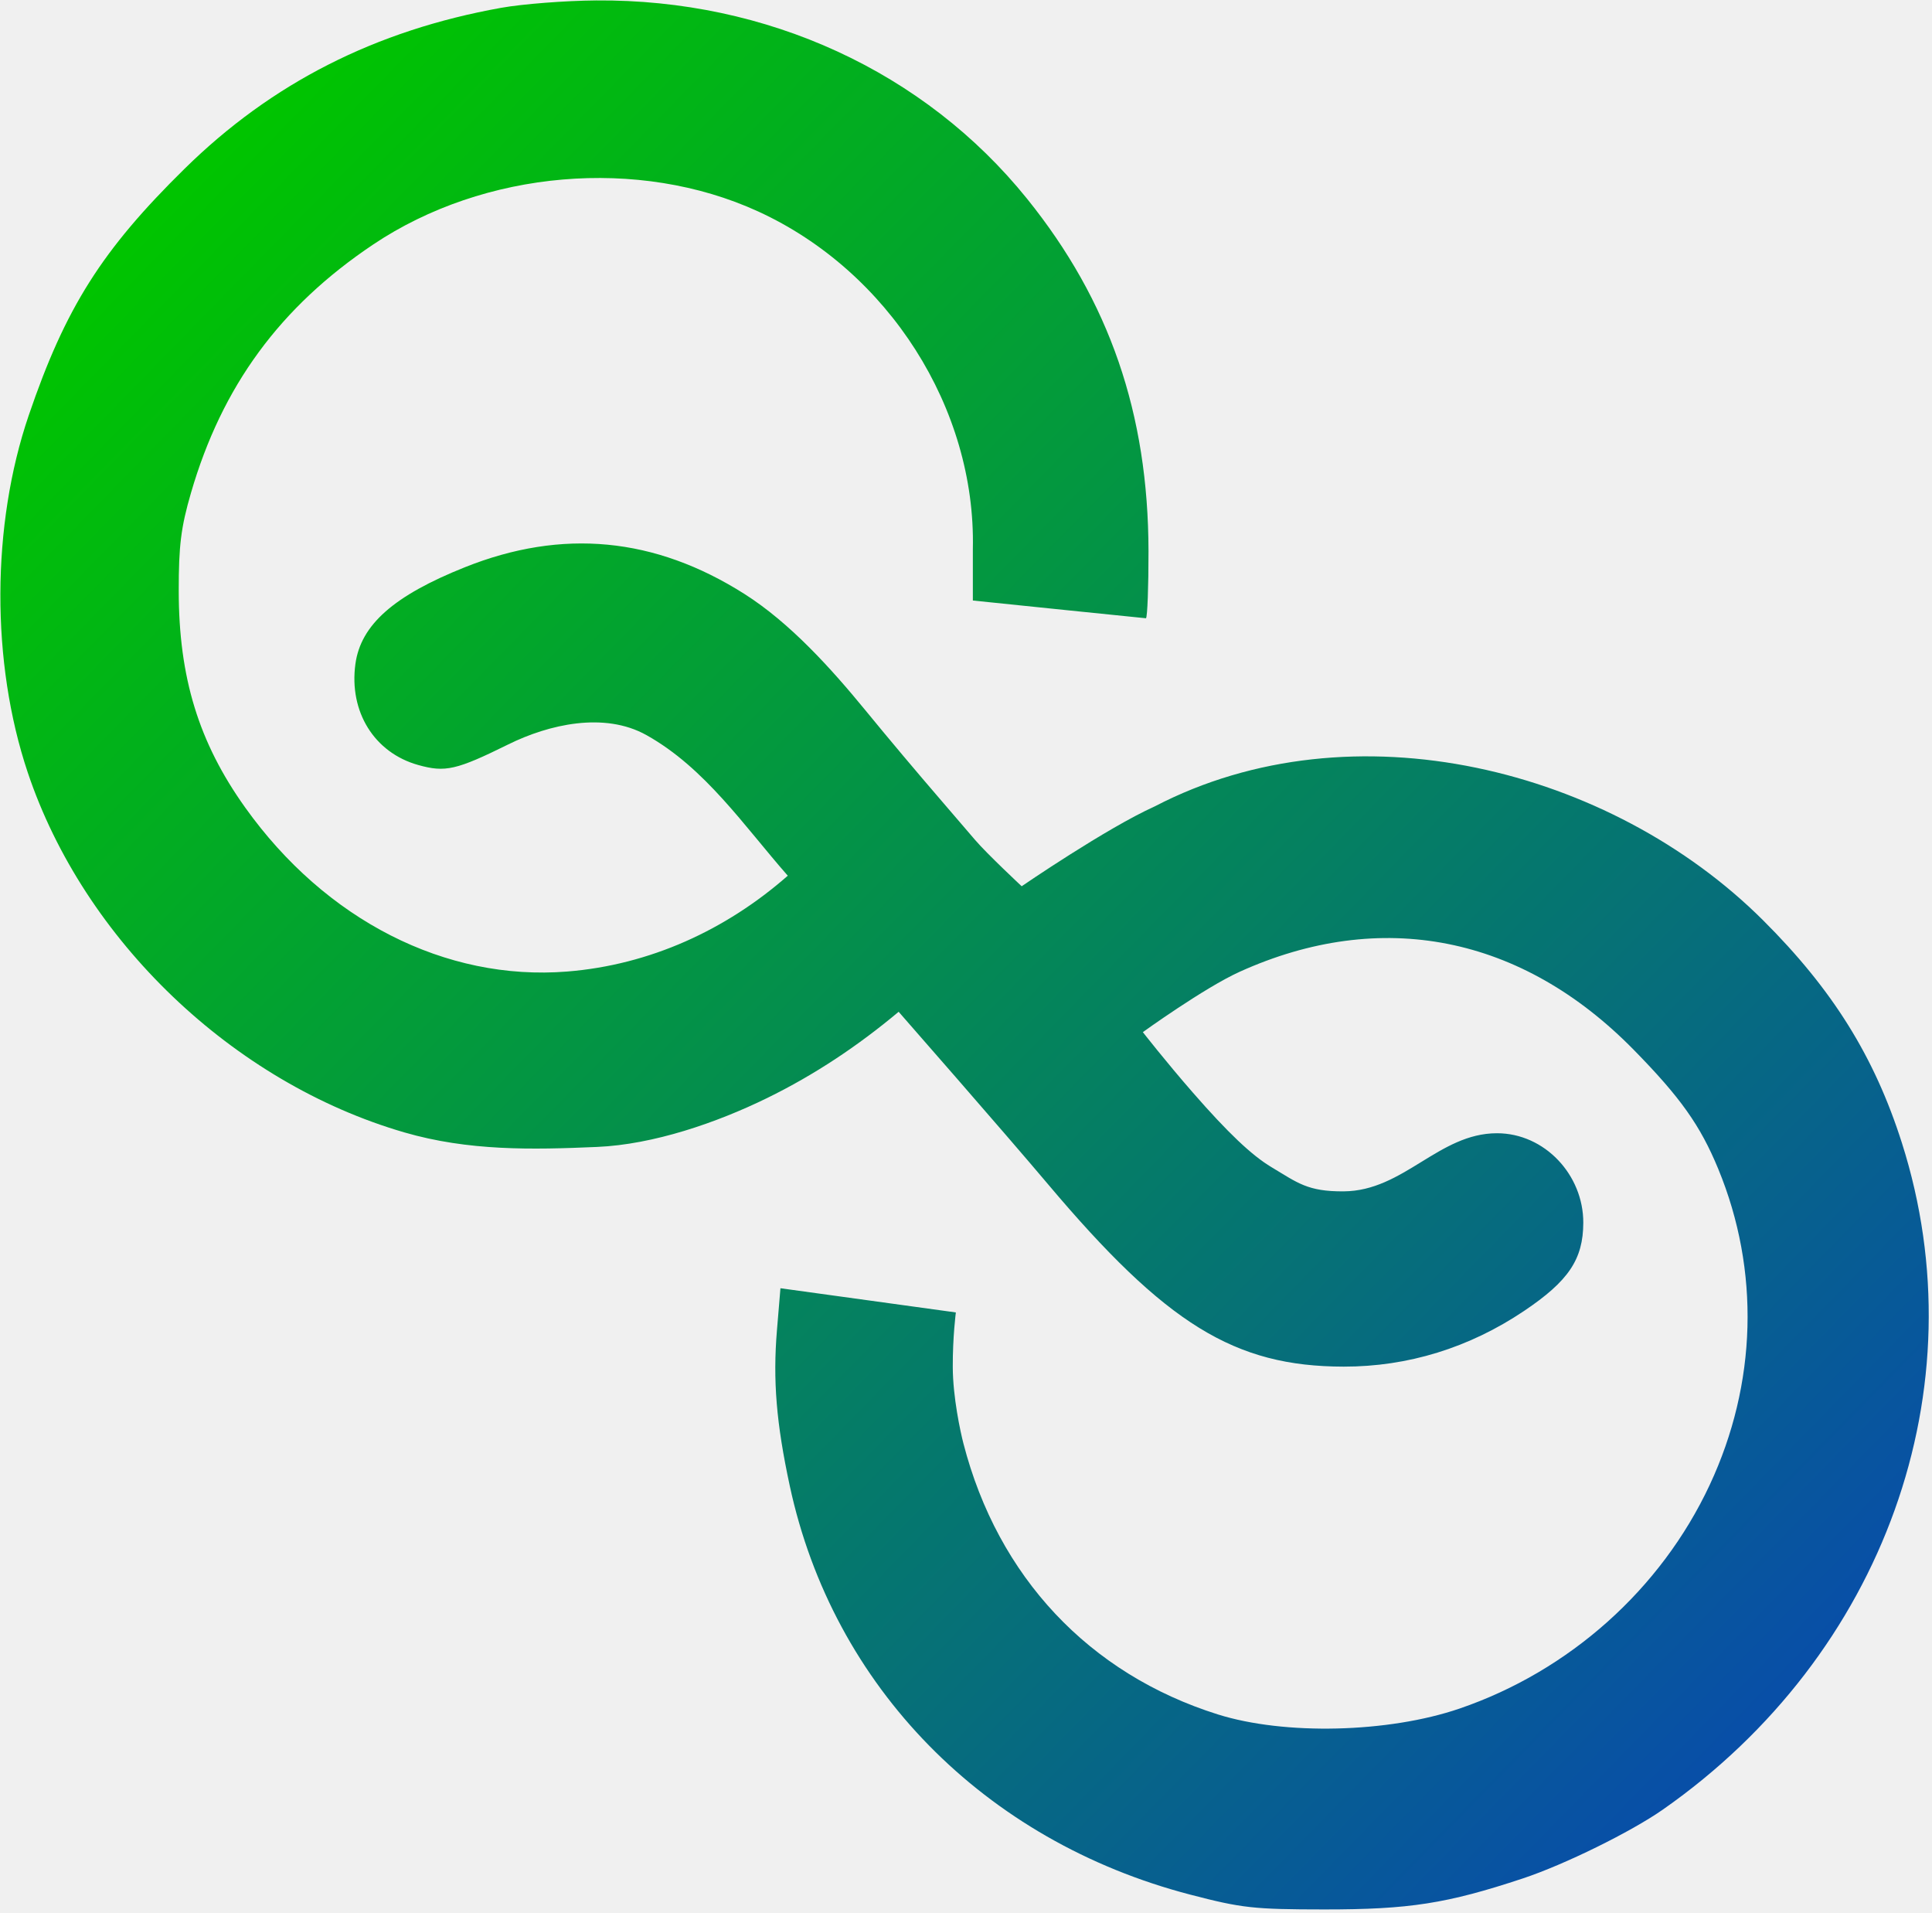
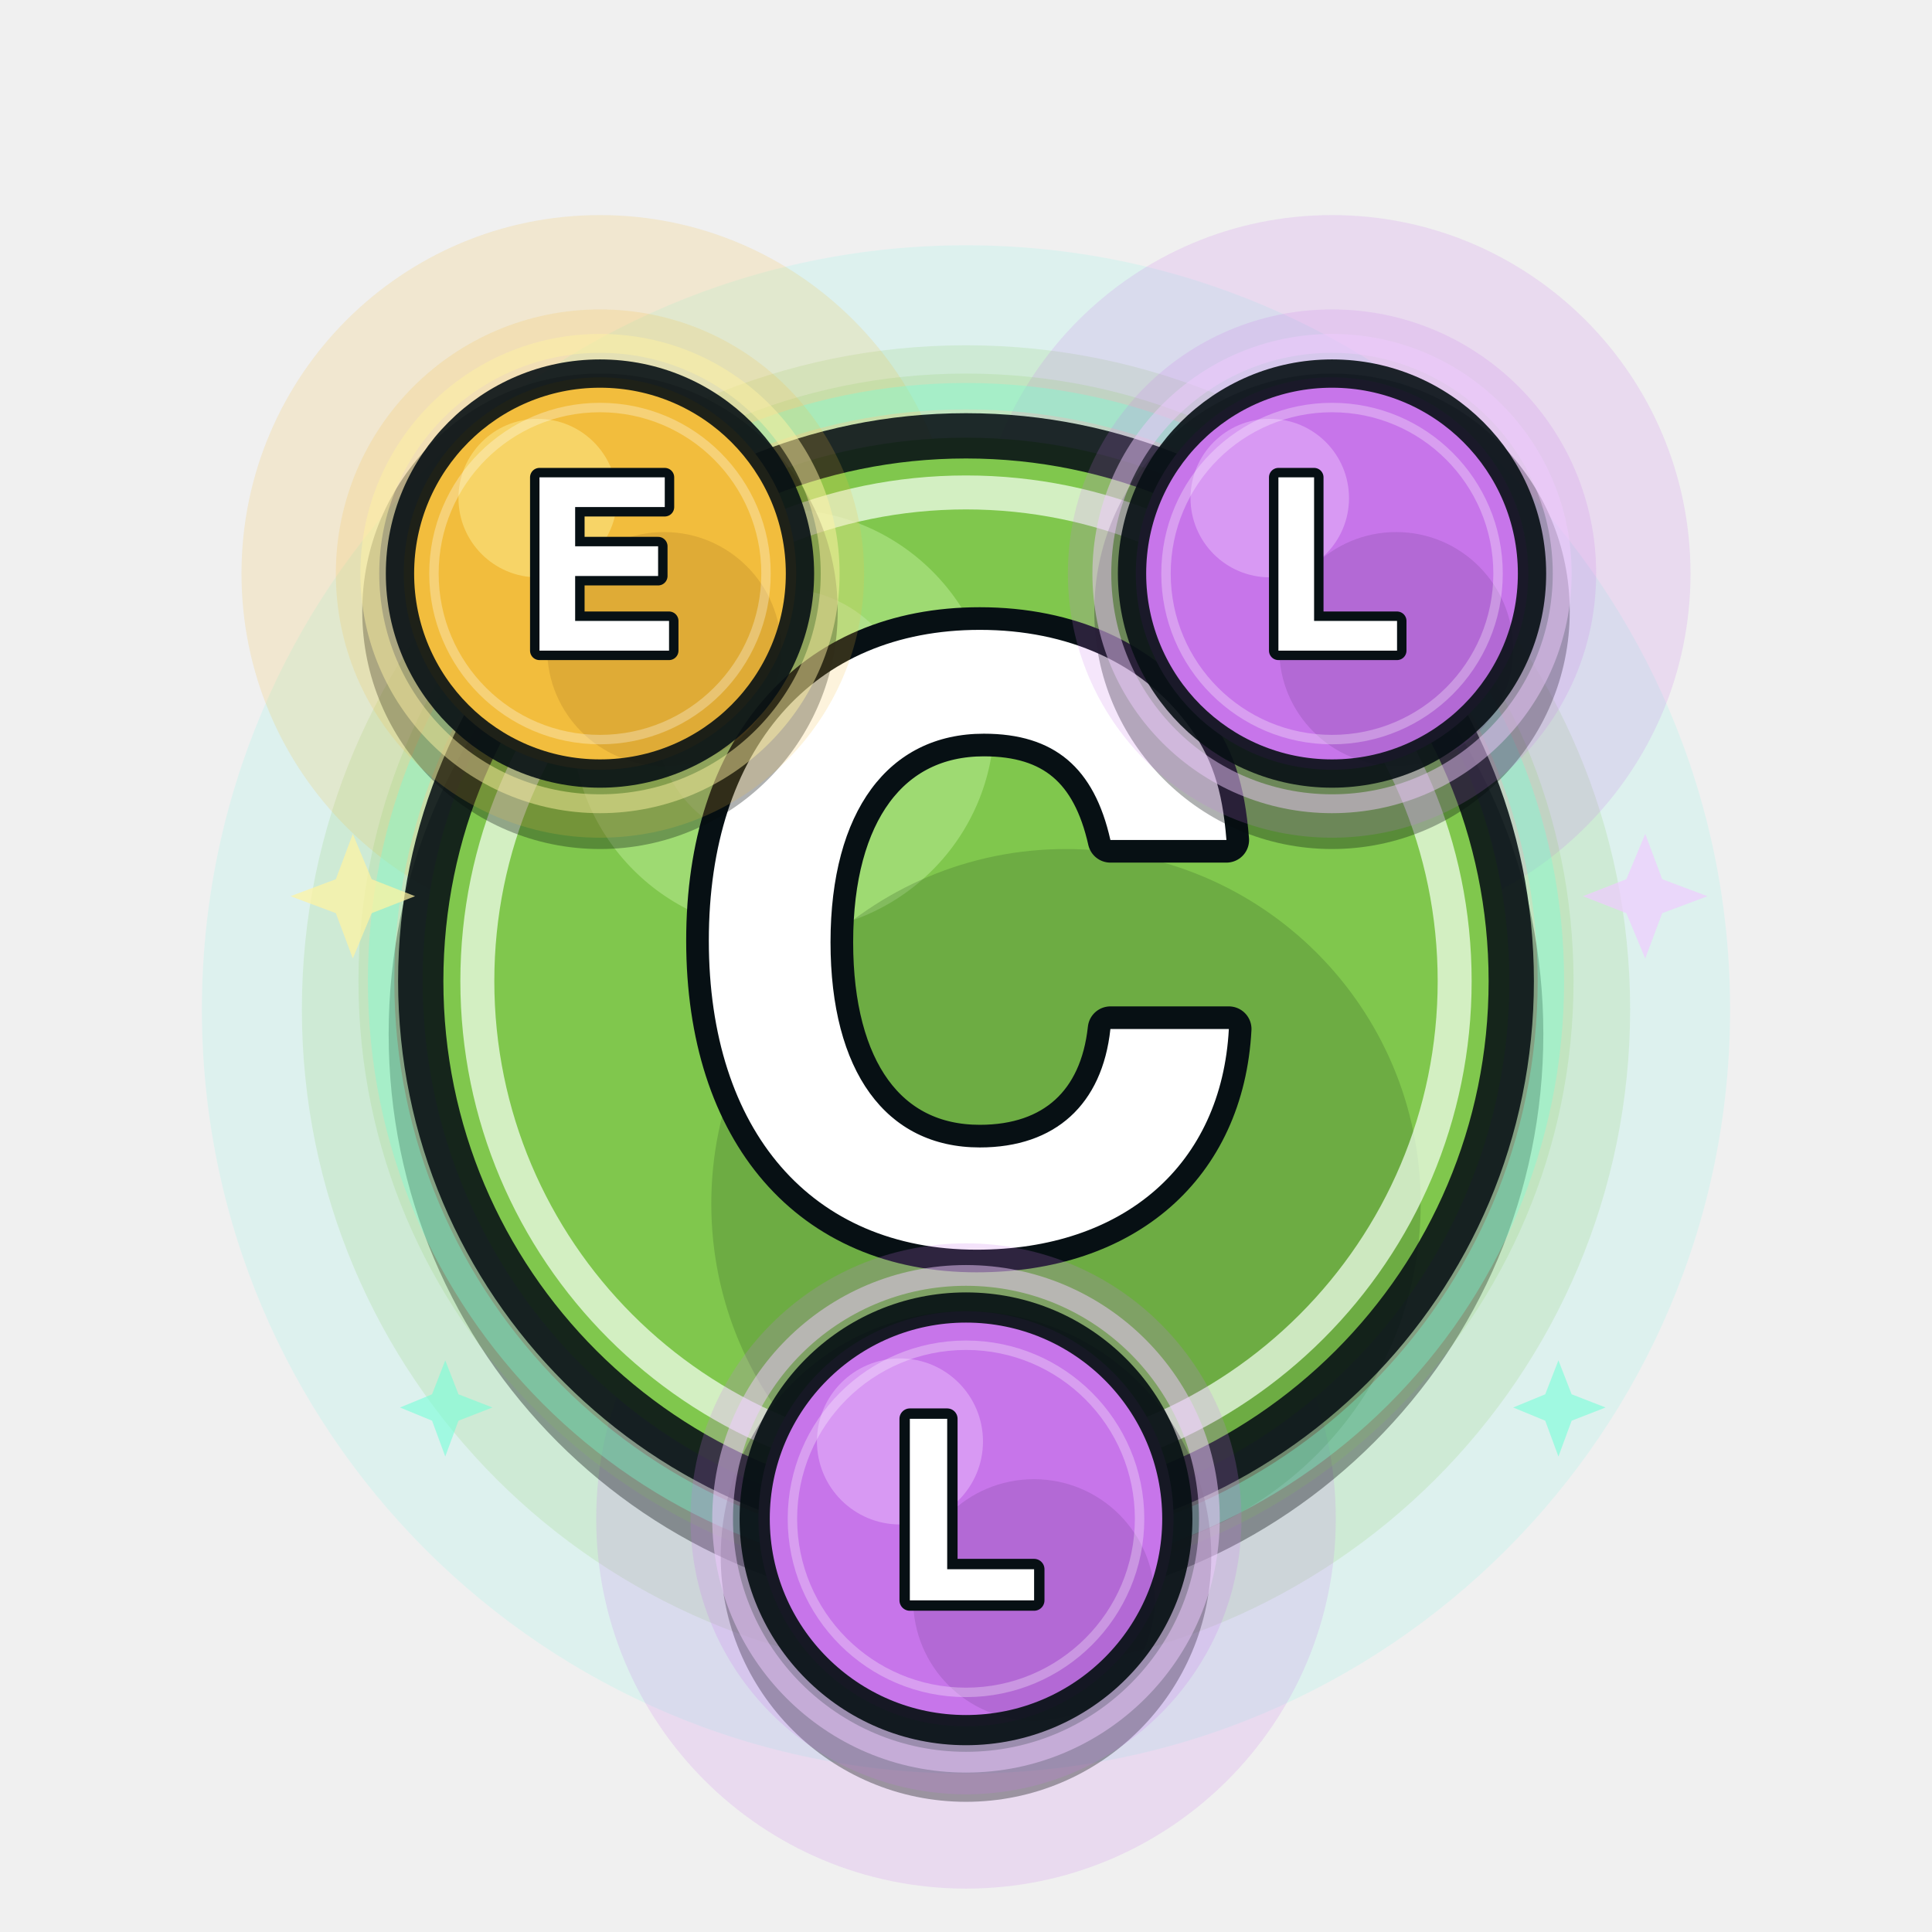
- <svg xmlns="http://www.w3.org/2000/svg" width="399" height="395" viewBox="0 0 399 395" fill="none">
-   <path fill-rule="evenodd" clip-rule="evenodd" d="M103.5 1.615C77.521 6.275 56.124 17.147 38.139 34.825C21.026 51.646 13.518 63.522 5.936 85.76C-1.8 108.45 -1.88 136.816 5.728 159.5C17.344 194.136 48.129 223.556 83.5 233.825C96.768 237.677 109.833 237.414 123.308 236.828C134.969 236.325 147.985 231.835 158.38 226.755C168.219 221.946 177.222 215.931 185.591 208.92C185.591 208.92 207.251 233.633 216.414 244.5C240.81 273.433 254.958 282.163 277.5 282.191C290.762 282.208 303.42 278.303 314.733 270.706C323.948 264.518 326.959 260.039 326.984 252.484C327.015 242.614 319.019 234 309.157 234C297.129 234 289.9 245.915 277.5 246C270.047 246.052 268.002 244.246 262.58 241C258.498 238.556 253.605 233.916 246.367 225.622C240.665 219.089 236.024 213.122 236.024 213.122C236.024 213.122 248.745 203.952 256 200.668C285.246 187.43 314.244 193.168 337.406 216.778C347.051 226.609 351.144 232.377 354.851 241.358C363.51 262.339 362.876 285.709 353.08 306.642C343.01 328.163 324.124 345.036 301.412 352.803C286.734 357.823 265.29 358.338 251.5 354.002C224.911 345.64 206.091 325.6 198.97 298.064C198.339 295.624 196.798 288.537 196.769 282.314C196.739 276.091 197.405 271 197.405 271L161.179 266.005L160.459 274.646C159.594 285.028 160.325 293.898 163.11 306.837C172.028 348.264 203.236 380.116 245.773 391.207C256.475 393.997 258.899 394.265 273.5 394.275C291.036 394.287 298.821 393.071 314.5 387.873C323.073 385.031 336.812 378.275 343.427 373.649C389.137 341.682 408.893 286.588 392.784 236C387.103 218.16 378.461 204.312 364.062 189.974C332.653 158.7 279.437 145.213 238.5 166.5C228.5 171 211 183 211 183C211 183 203.826 176.303 201.379 173.438C200 171.822 196.933 168.25 194.564 165.5C189.115 159.176 183.565 152.578 178.685 146.62C171.728 138.131 163.191 128.631 153.723 122.631C135.232 110.914 116.118 109.091 96.007 117.127C81.32 122.996 74.508 129.015 73.4 137.101C72.047 146.971 77.301 155.424 86.365 157.962C91.968 159.531 94.239 159.011 105 153.697C113.336 149.582 124.79 146.923 133.5 151.788C145.612 158.55 153.655 170.538 162.694 180.823C149.914 192.035 134.213 199.245 117.119 200.611C92 202.618 67.229 189.995 50.625 166.727C41.03 153.281 36.925 139.892 36.912 122C36.905 112.634 37.374 108.882 39.439 101.781C45.855 79.71 57.848 63.363 77.074 50.484C100.022 35.112 131.912 32.372 156.559 43.655C183.505 55.992 201.553 84.339 200.915 113.327V124C204.897 124.432 236.671 127.663 236.671 127.663C236.967 127.367 237.2 121.134 237.189 113.812C237.145 85.418 229.122 62.138 212.104 41.03C190.944 14.786 158.409 -0.183 123.119 0.09C116.729 0.139 107.9 0.825 103.5 1.615Z" fill="url(#paint0_linear_25_139)" />
+ <svg xmlns="http://www.w3.org/2000/svg" width="1024" height="1024" viewBox="0 0 1024 1024" role="img" aria-labelledby="title desc">
  <defs>
-     <linearGradient id="paint0_linear_25_139" x1="39.5" y1="37.5" x2="362.5" y2="353.5" gradientUnits="userSpaceOnUse">
-       <stop stop-color="#00C400" />
-       <stop offset="1" stop-color="#084FA7" />
-     </linearGradient>
+     <style>
+       .label {
+         font-family: Helvetica, Arial, sans-serif;
+         font-weight: 900;
+         text-anchor: middle;
+         dominant-baseline: central;
+         fill: #ffffff;
+         stroke: #071014;
+         stroke-linejoin: round;
+         paint-order: stroke fill;
+       }
+       .soft-ring { fill: none; stroke-linecap: round; }
+     </style>
  </defs>
+   <g id="glow" opacity="1">
+     <circle cx="512" cy="535" r="405" fill="#36ffe5" opacity="0.10" />
+     <circle cx="512" cy="535" r="352" fill="#80c74d" opacity="0.16" />
+     <circle cx="318" cy="304" r="190" fill="#f2bd3d" opacity="0.18" />
+     <circle cx="706" cy="304" r="190" fill="#c775ea" opacity="0.18" />
+     <circle cx="512" cy="805" r="196" fill="#c775ea" opacity="0.18" />
+   </g>
+   <g id="links" opacity="0.86">
+     <path d="M392 382 C355 350 334 330 318 304" fill="none" stroke="#f2bd3d" stroke-width="34" stroke-linecap="round" opacity="0.24" />
+     <path d="M632 382 C669 350 690 330 706 304" fill="none" stroke="#c775ea" stroke-width="34" stroke-linecap="round" opacity="0.24" />
+     <path d="M512 660 C512 708 512 756 512 805" fill="none" stroke="#c775ea" stroke-width="34" stroke-linecap="round" opacity="0.24" />
+     <path d="M392 382 C355 350 334 330 318 304" fill="none" stroke="#ffffff" stroke-width="10" stroke-linecap="round" opacity="0.22" />
+     <path d="M632 382 C669 350 690 330 706 304" fill="none" stroke="#ffffff" stroke-width="10" stroke-linecap="round" opacity="0.22" />
+     <path d="M512 660 C512 708 512 756 512 805" fill="none" stroke="#ffffff" stroke-width="10" stroke-linecap="round" opacity="0.22" />
+   </g>
+   <g id="cell">
+     <circle cx="512" cy="548" r="306" fill="#02090a" opacity="0.36" />
+     <circle cx="512" cy="520" r="322" fill="#80c74d" opacity="0.16" />
+     <circle cx="512" cy="520" r="288" fill="#80c74d" />
+     <circle cx="415" cy="382" r="112" fill="#d8ffb8" opacity="0.34" />
+     <circle cx="565" cy="638" r="188" fill="#375f25" opacity="0.26" />
+     <circle cx="512" cy="520" r="289" fill="none" stroke="#071014" stroke-width="24" opacity="0.88" />
+     <circle cx="512" cy="520" r="259" fill="none" stroke="#f2fff0" stroke-width="18" opacity="0.72" />
+     <circle cx="512" cy="520" r="310" fill="none" stroke="#74ffd6" stroke-width="14" opacity="0.36" />
+     <circle cx="415" cy="380" r="68" fill="#ffffff" opacity="0.18" />
+     <text x="512" y="554" class="label" font-size="430" stroke-width="24">C</text>
+   </g>
+   <g id="pips">
+     <g id="pip-e">
+       <circle cx="318" cy="324" r="126" fill="#02090a" opacity="0.32" />
+       <circle cx="318" cy="304" r="140" fill="#f2bd3d" opacity="0.18" />
+       <circle cx="318" cy="304" r="104" fill="#f2bd3d" />
+       <circle cx="285" cy="264" r="42" fill="#fff3a2" opacity="0.42" />
+       <circle cx="352" cy="344" r="62" fill="#7a4b10" opacity="0.16" />
+       <circle cx="318" cy="304" r="106" fill="none" stroke="#071014" stroke-width="15" opacity="0.90" />
+       <circle cx="318" cy="304" r="88" fill="none" stroke="#ffffff" stroke-width="5" opacity="0.30" />
+       <circle cx="318" cy="304" r="122" class="soft-ring" stroke="#fff3a2" stroke-width="10" opacity="0.48" />
+       <text x="318" y="316" class="label" font-size="126" stroke-width="10">E</text>
+     </g>
+     <g id="pip-l-top">
+       <circle cx="706" cy="324" r="126" fill="#02090a" opacity="0.32" />
+       <circle cx="706" cy="304" r="140" fill="#c775ea" opacity="0.18" />
+       <circle cx="706" cy="304" r="104" fill="#c775ea" />
+       <circle cx="673" cy="264" r="42" fill="#f0cbff" opacity="0.42" />
+       <circle cx="740" cy="344" r="62" fill="#593372" opacity="0.18" />
+       <circle cx="706" cy="304" r="106" fill="none" stroke="#071014" stroke-width="15" opacity="0.90" />
+       <circle cx="706" cy="304" r="88" fill="none" stroke="#ffffff" stroke-width="5" opacity="0.30" />
+       <circle cx="706" cy="304" r="122" class="soft-ring" stroke="#f0cbff" stroke-width="10" opacity="0.48" />
+       <text x="706" y="316" class="label" font-size="126" stroke-width="10">L</text>
+     </g>
+     <g id="pip-l-bottom">
+       <circle cx="512" cy="825" r="130" fill="#02090a" opacity="0.34" />
+       <circle cx="512" cy="805" r="146" fill="#c775ea" opacity="0.20" />
+       <circle cx="512" cy="805" r="110" fill="#c775ea" />
+       <circle cx="477" cy="764" r="44" fill="#f0cbff" opacity="0.42" />
+       <circle cx="548" cy="848" r="64" fill="#593372" opacity="0.18" />
+       <circle cx="512" cy="805" r="112" fill="none" stroke="#071014" stroke-width="16" opacity="0.92" />
+       <circle cx="512" cy="805" r="92" fill="none" stroke="#ffffff" stroke-width="5" opacity="0.30" />
+       <circle cx="512" cy="805" r="129" class="soft-ring" stroke="#f0cbff" stroke-width="11" opacity="0.50" />
+       <text x="512" y="818" class="label" font-size="132" stroke-width="11">L</text>
+     </g>
+   </g>
+   <g id="sparkles" opacity="0.92">
+     <path d="M154 475 L178 466 L187 442 L197 466 L220 475 L197 484 L187 508 L178 484 Z" fill="#fff3a2" opacity="0.78" />
+     <path d="M839 475 L862 466 L872 442 L881 466 L905 475 L881 484 L872 508 L862 484 Z" fill="#f0cbff" opacity="0.74" />
+     <path d="M212 746 L229 739 L236 721 L243 739 L261 746 L243 753 L236 772 L229 753 Z" fill="#74ffd6" opacity="0.62" />
+     <path d="M802 746 L819 739 L826 721 L833 739 L851 746 L833 753 L826 772 L819 753 Z" fill="#74ffd6" opacity="0.62" />
+   </g>
</svg>
